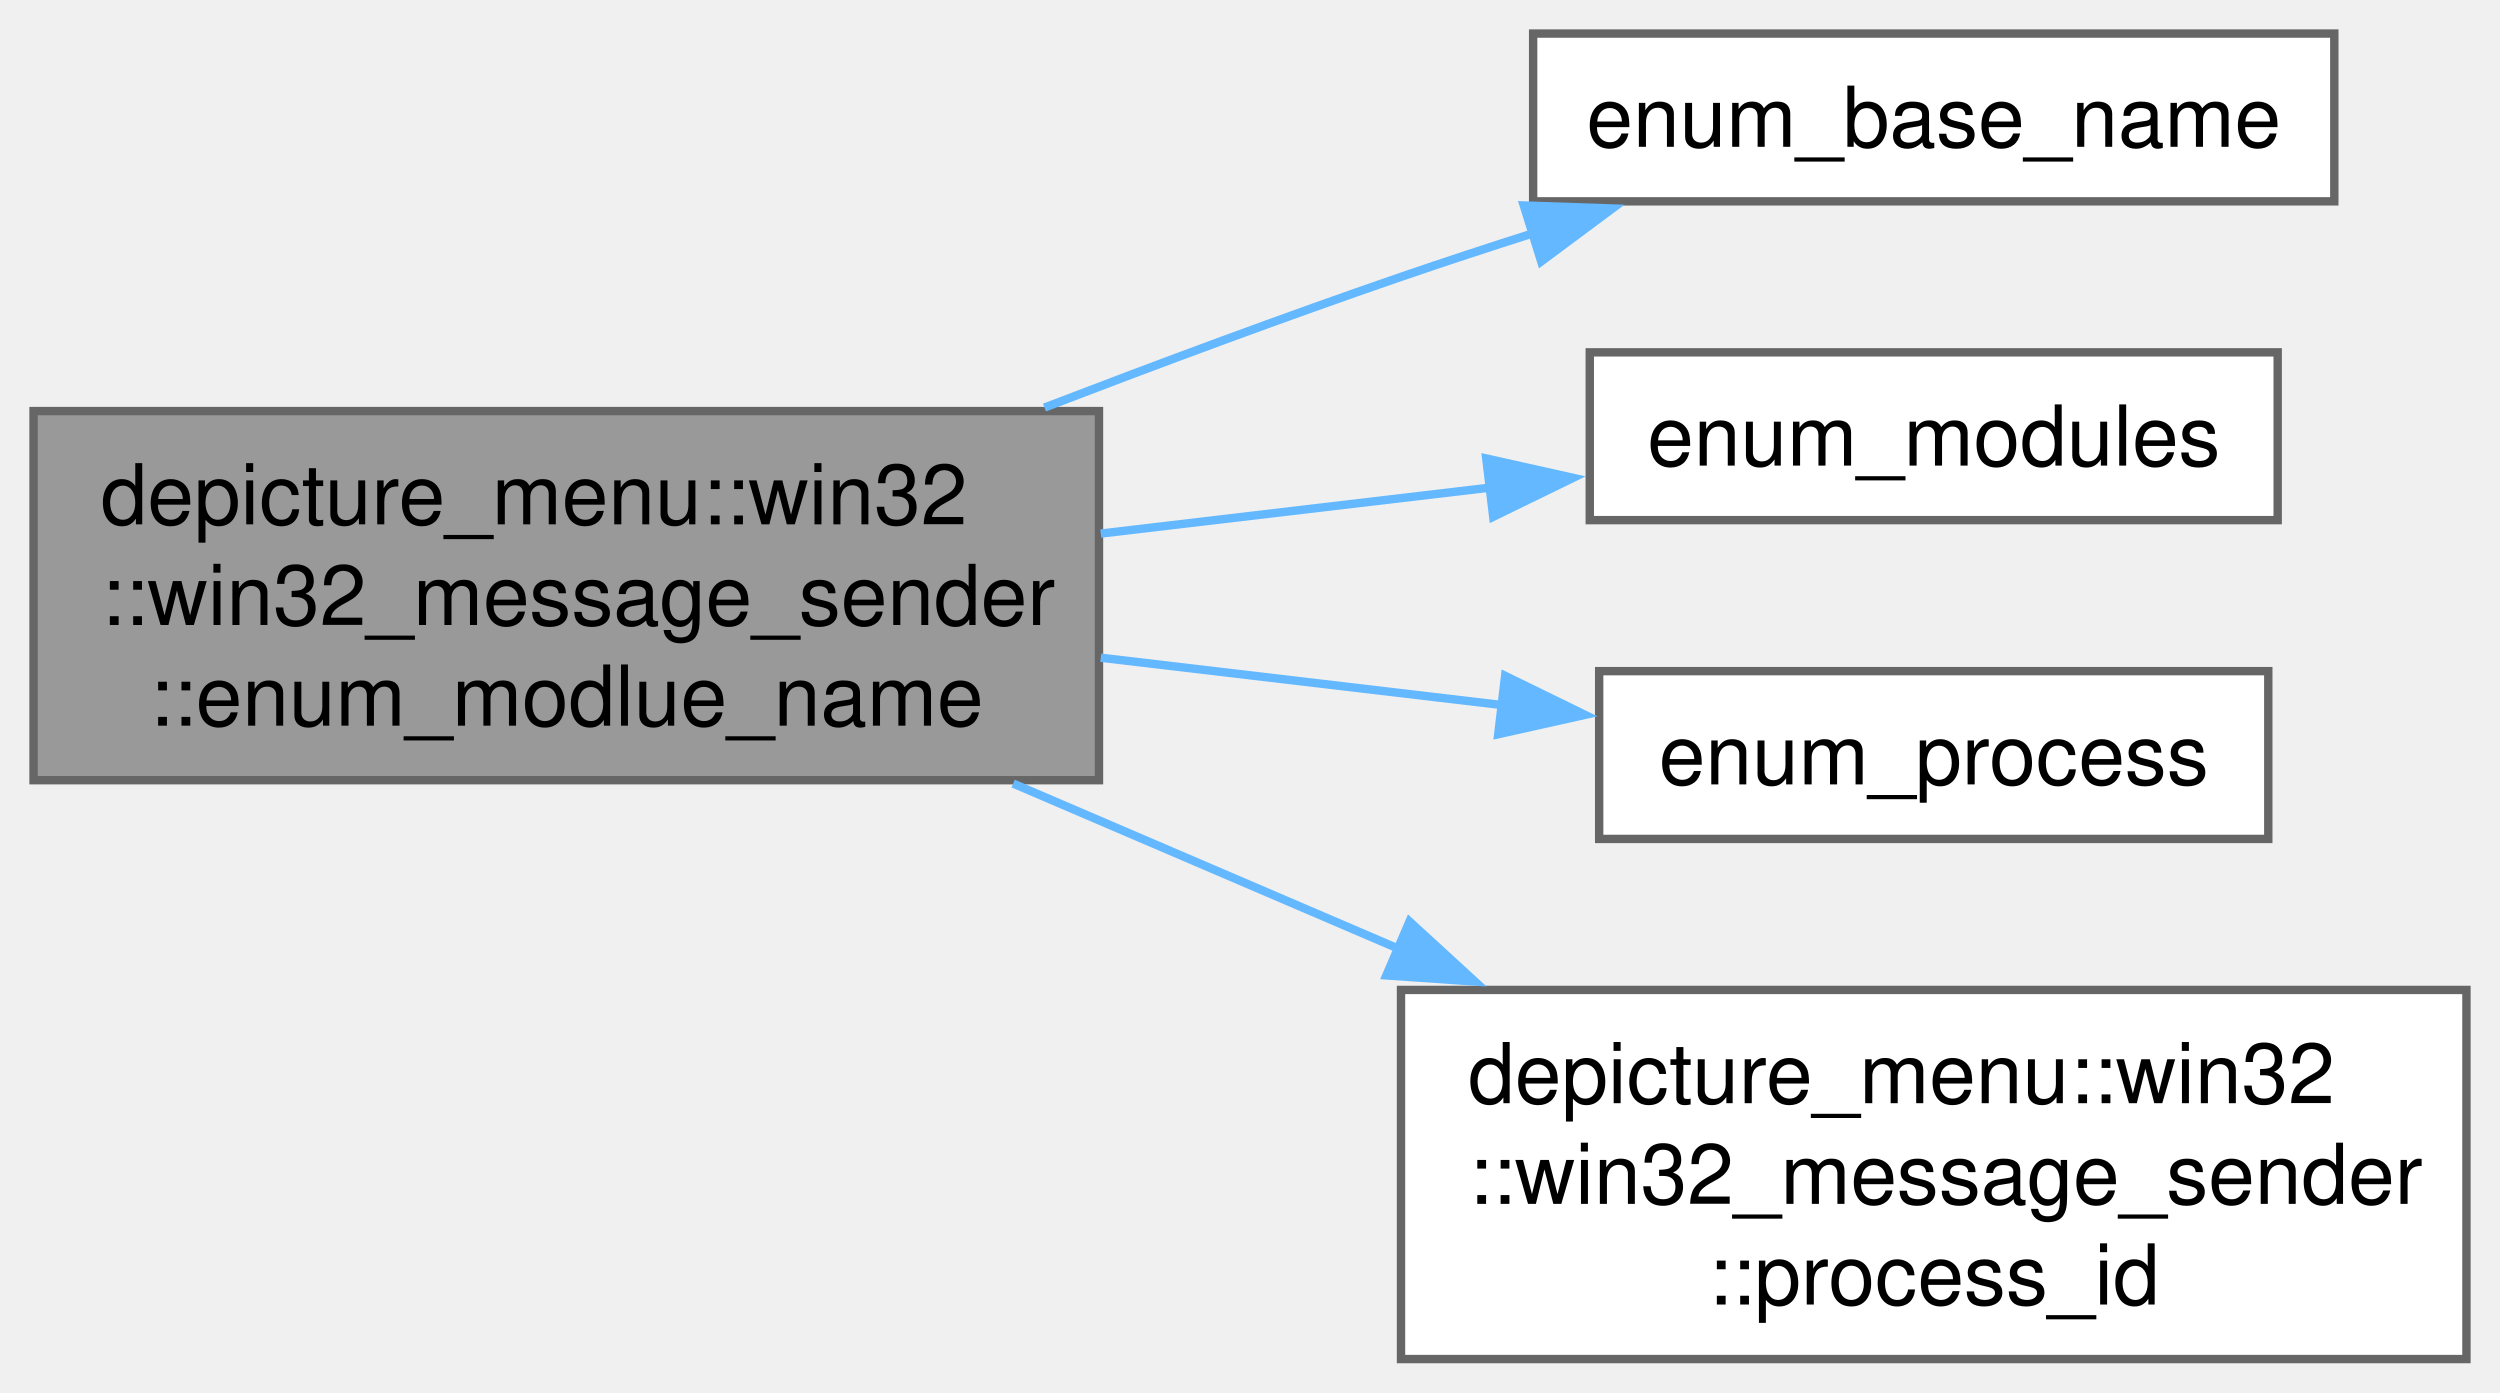
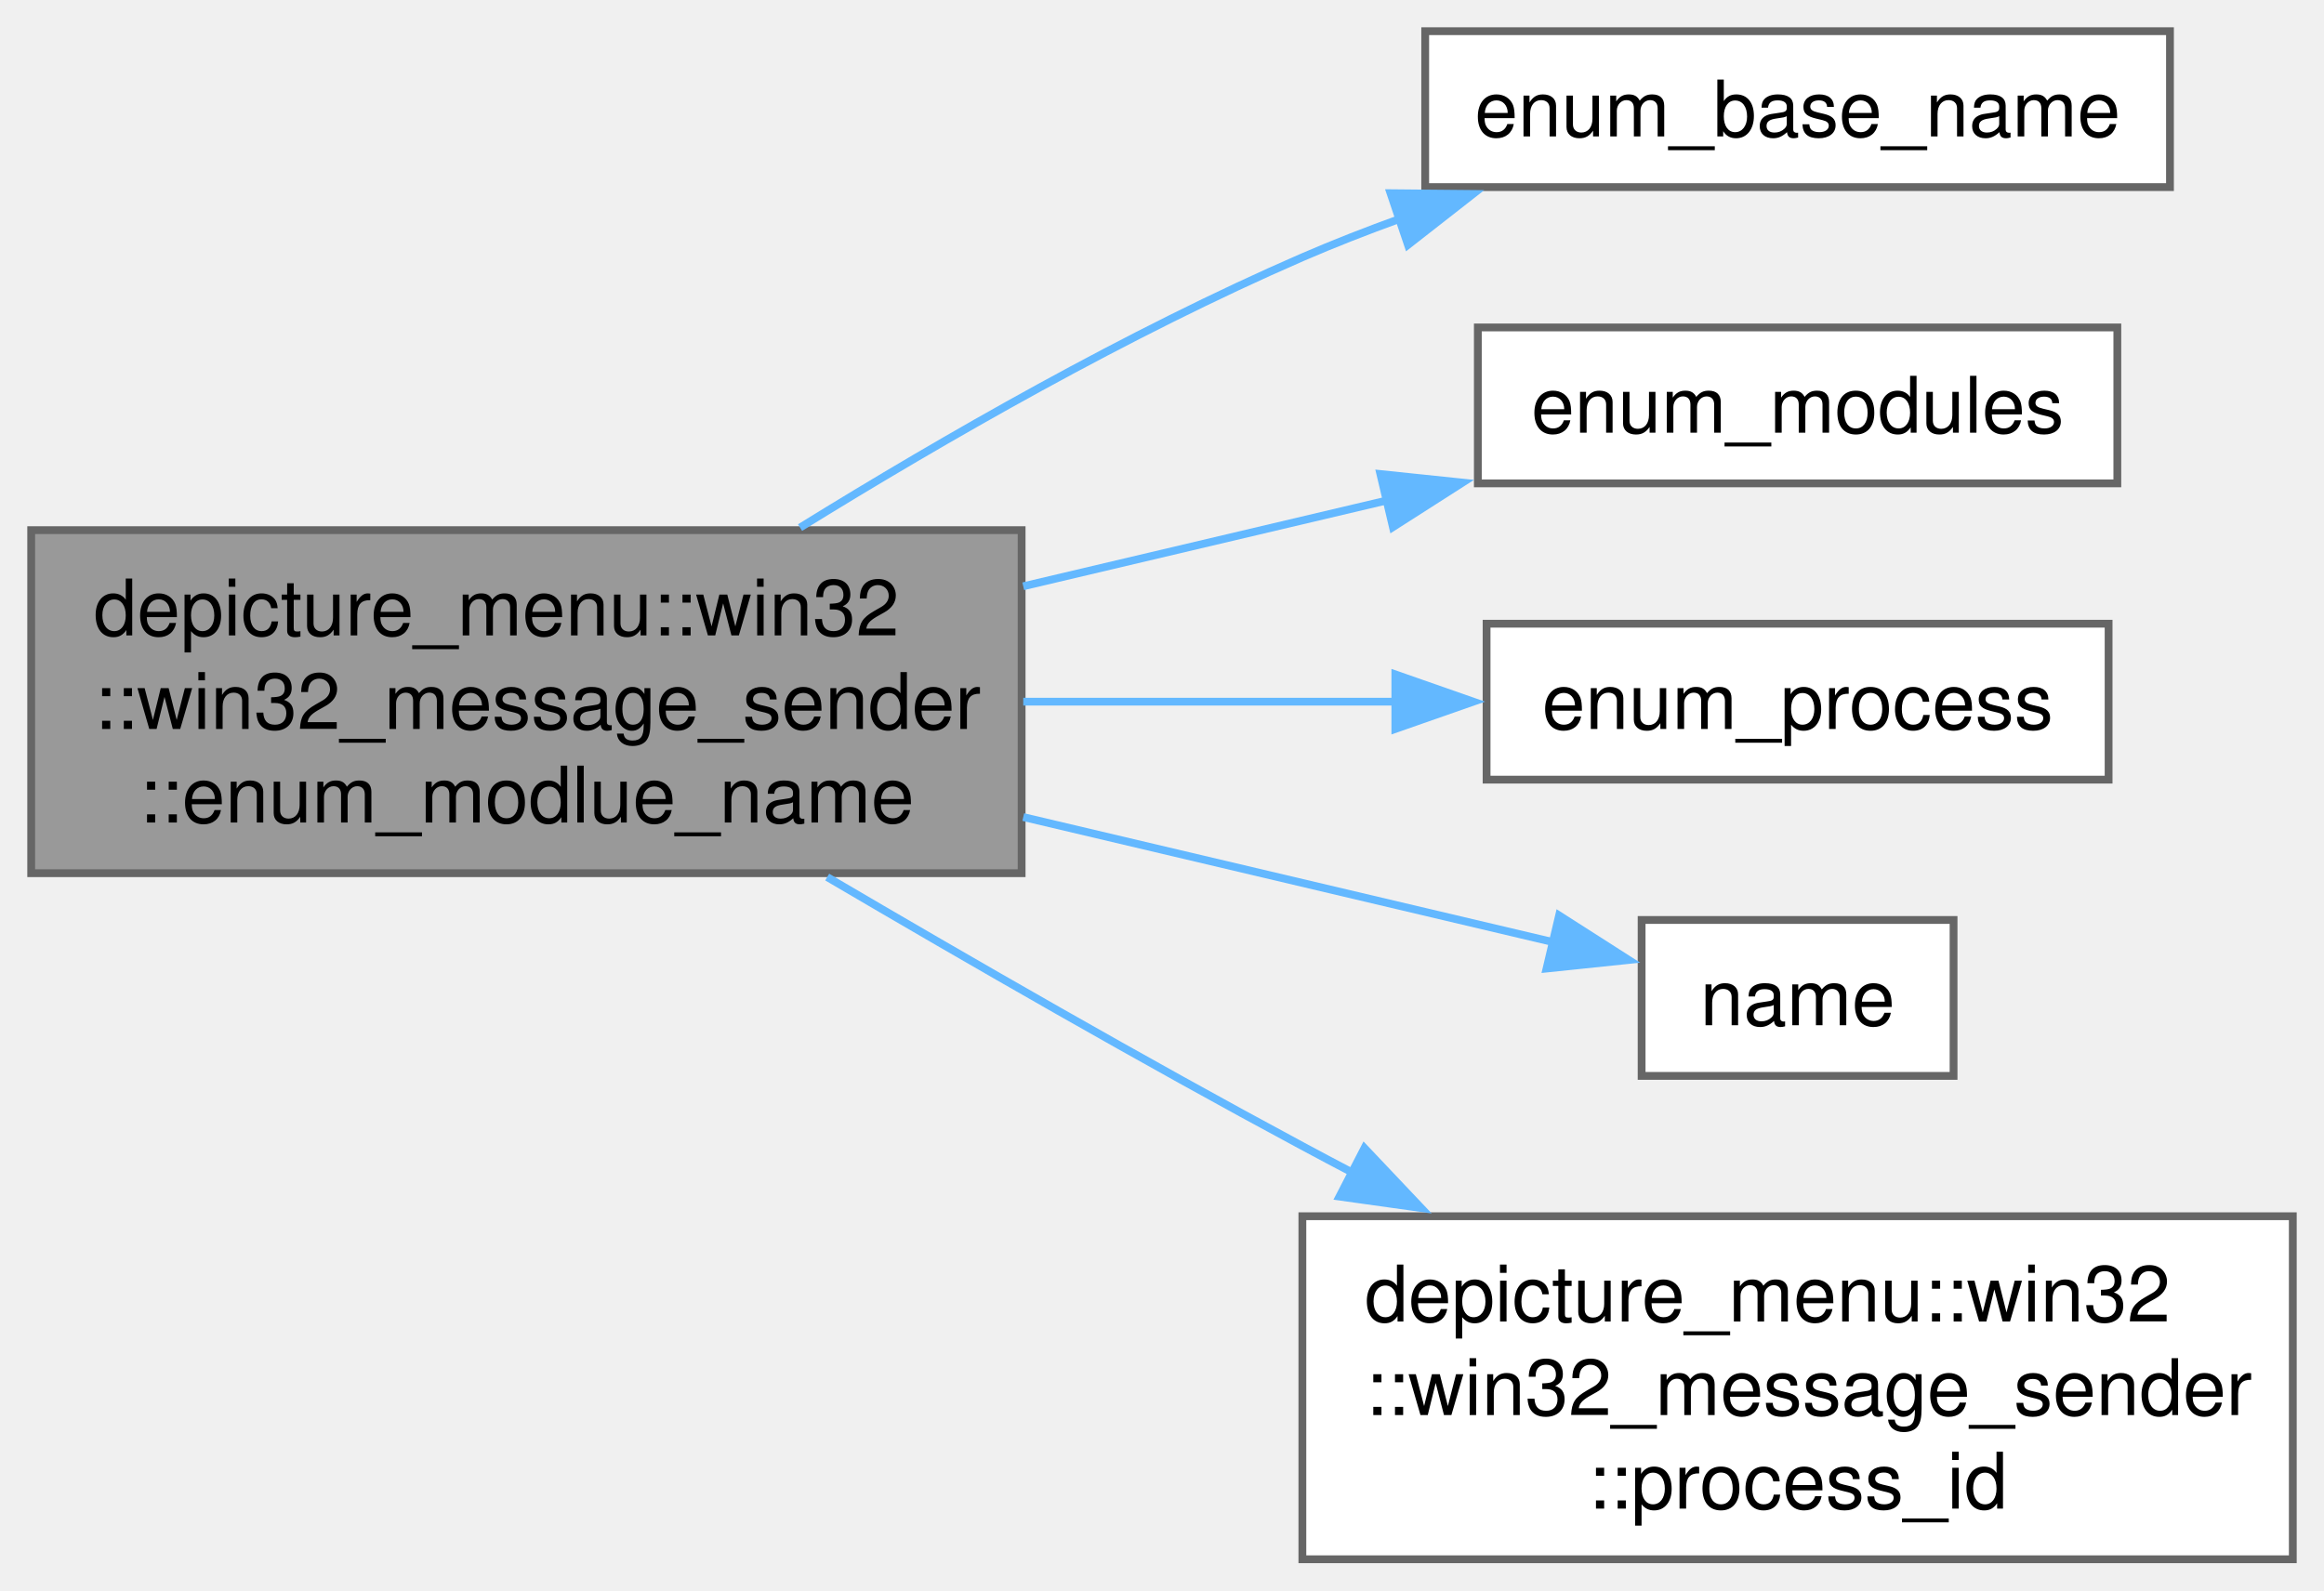
- <svg xmlns="http://www.w3.org/2000/svg" xmlns:xlink="http://www.w3.org/1999/xlink" width="298pt" height="166pt" viewBox="0.00 0.00 298.00 166.00">
-   <g id="graph0" class="graph" transform="scale(1 1) rotate(0) translate(4 162)">
+ <svg xmlns="http://www.w3.org/2000/svg" xmlns:xlink="http://www.w3.org/1999/xlink" width="298pt" height="204pt" viewBox="0.00 0.00 298.00 204.00">
+   <g id="graph0" class="graph" transform="scale(1 1) rotate(0) translate(4 200)">
    <g id="Node000001" class="node">
      <g id="a_Node000001">
        <a xlink:title=" ">
-           <polygon fill="#999999" stroke="#666666" points="127,-113 0,-113 0,-69 127,-69 127,-113" />
-           <text xml:space="preserve" text-anchor="start" x="8" y="-99.5" font-family="Helvetica,sans-Serif" font-size="10.00">depicture_menu::win32</text>
-           <text xml:space="preserve" text-anchor="start" x="8" y="-87.5" font-family="Helvetica,sans-Serif" font-size="10.00">::win32_message_sender</text>
-           <text xml:space="preserve" text-anchor="middle" x="63.5" y="-75.5" font-family="Helvetica,sans-Serif" font-size="10.00">::enum_modlue_name</text>
+           <polygon fill="#999999" stroke="#666666" points="127,-132 0,-132 0,-88 127,-88 127,-132" />
+           <text xml:space="preserve" text-anchor="start" x="8" y="-118.5" font-family="Helvetica,sans-Serif" font-size="10.00">depicture_menu::win32</text>
+           <text xml:space="preserve" text-anchor="start" x="8" y="-106.5" font-family="Helvetica,sans-Serif" font-size="10.00">::win32_message_sender</text>
+           <text xml:space="preserve" text-anchor="middle" x="63.5" y="-94.5" font-family="Helvetica,sans-Serif" font-size="10.00">::enum_modlue_name</text>
        </a>
      </g>
    </g>
    <g id="Node000002" class="node">
      <g id="a_Node000002">
-         <a xlink:href="win32__message__sender_8cpp.html#a40f88dba0774eea21e0bec460ff69d4f" target="_top" xlink:title=" ">
-           <polygon fill="white" stroke="#666666" points="274.25,-158 178.75,-158 178.75,-138 274.25,-138 274.25,-158" />
-           <text xml:space="preserve" text-anchor="middle" x="226.5" y="-144.5" font-family="Helvetica,sans-Serif" font-size="10.00">enum_base_name</text>
+         <a xlink:href="win32_2win32__message__sender_8cpp.html#a40f88dba0774eea21e0bec460ff69d4f" target="_top" xlink:title=" ">
+           <polygon fill="white" stroke="#666666" points="274.25,-196 178.75,-196 178.75,-176 274.25,-176 274.25,-196" />
+           <text xml:space="preserve" text-anchor="middle" x="226.5" y="-182.5" font-family="Helvetica,sans-Serif" font-size="10.00">enum_base_name</text>
        </a>
      </g>
    </g>
    <g id="edge1_Node000001_Node000002" class="edge">
      <g id="a_edge1_Node000001_Node000002">
        <a xlink:title=" ">
-           <path fill="none" stroke="#63b8ff" d="M120.5,-113.42C134.32,-118.72 149.14,-124.23 163,-129 168.09,-130.75 173.45,-132.51 178.79,-134.21" />
-           <polygon fill="#63b8ff" stroke="#63b8ff" points="177.63,-137.51 188.21,-137.15 179.71,-130.83 177.63,-137.51" />
+           <path fill="none" stroke="#63b8ff" d="M98.59,-132.33C117.1,-143.78 140.71,-157.32 163,-167 167.04,-168.75 171.29,-170.41 175.6,-171.97" />
+           <polygon fill="#63b8ff" stroke="#63b8ff" points="174.3,-175.22 184.89,-175.12 176.54,-168.59 174.3,-175.22" />
        </a>
      </g>
    </g>
    <g id="Node000003" class="node">
      <g id="a_Node000003">
-         <a xlink:href="win32__message__sender_8cpp.html#adbd1d8df045fdb48eb294b9717bf1eea" target="_top" xlink:title=" ">
-           <polygon fill="white" stroke="#666666" points="267.5,-120 185.5,-120 185.5,-100 267.5,-100 267.5,-120" />
-           <text xml:space="preserve" text-anchor="middle" x="226.5" y="-106.5" font-family="Helvetica,sans-Serif" font-size="10.00">enum_modules</text>
+         <a xlink:href="win32_2win32__message__sender_8cpp.html#adbd1d8df045fdb48eb294b9717bf1eea" target="_top" xlink:title=" ">
+           <polygon fill="white" stroke="#666666" points="267.5,-158 185.5,-158 185.5,-138 267.5,-138 267.5,-158" />
+           <text xml:space="preserve" text-anchor="middle" x="226.5" y="-144.5" font-family="Helvetica,sans-Serif" font-size="10.00">enum_modules</text>
        </a>
      </g>
    </g>
    <g id="edge2_Node000001_Node000003" class="edge">
      <g id="a_edge2_Node000001_Node000003">
        <a xlink:title=" ">
-           <path fill="none" stroke="#63b8ff" d="M127.21,-98.4C142.69,-100.23 159.09,-102.16 173.97,-103.92" />
-           <polygon fill="#63b8ff" stroke="#63b8ff" points="173.16,-107.35 183.51,-105.04 173.99,-100.4 173.16,-107.35" />
+           <path fill="none" stroke="#63b8ff" d="M127.21,-124.8C142.69,-128.45 159.09,-132.33 173.97,-135.84" />
+           <polygon fill="#63b8ff" stroke="#63b8ff" points="173,-139.2 183.54,-138.1 174.61,-132.39 173,-139.2" />
        </a>
      </g>
    </g>
    <g id="Node000004" class="node">
      <g id="a_Node000004">
-         <a xlink:href="win32__message__sender_8cpp.html#a38e7ea2a8a9521cfddb3c06644c7d920" target="_top" xlink:title=" ">
-           <polygon fill="white" stroke="#666666" points="266.38,-82 186.62,-82 186.62,-62 266.38,-62 266.38,-82" />
-           <text xml:space="preserve" text-anchor="middle" x="226.5" y="-68.5" font-family="Helvetica,sans-Serif" font-size="10.00">enum_process</text>
+         <a xlink:href="win32_2win32__message__sender_8cpp.html#a38e7ea2a8a9521cfddb3c06644c7d920" target="_top" xlink:title=" ">
+           <polygon fill="white" stroke="#666666" points="266.38,-120 186.62,-120 186.62,-100 266.38,-100 266.38,-120" />
+           <text xml:space="preserve" text-anchor="middle" x="226.5" y="-106.5" font-family="Helvetica,sans-Serif" font-size="10.00">enum_process</text>
        </a>
      </g>
    </g>
    <g id="edge3_Node000001_Node000004" class="edge">
      <g id="a_edge3_Node000001_Node000004">
        <a xlink:title=" ">
-           <path fill="none" stroke="#63b8ff" d="M127.21,-83.6C143.11,-81.72 159.98,-79.73 175.18,-77.94" />
-           <polygon fill="#63b8ff" stroke="#63b8ff" points="175.41,-81.44 184.93,-76.79 174.59,-74.48 175.41,-81.44" />
+           <path fill="none" stroke="#63b8ff" d="M127.21,-110C143.11,-110 159.98,-110 175.18,-110" />
+           <polygon fill="#63b8ff" stroke="#63b8ff" points="174.92,-113.5 184.92,-110 174.92,-106.5 174.92,-113.5" />
        </a>
      </g>
    </g>
    <g id="Node000005" class="node">
      <g id="a_Node000005">
+         <a xlink:href="_test_config_view_presenter_8cpp.html#a21b35e47ac3d8358063ede6968e59eaa" target="_top" xlink:title=" ">
+           <polygon fill="white" stroke="#666666" points="246.5,-82 206.5,-82 206.5,-62 246.5,-62 246.5,-82" />
+           <text xml:space="preserve" text-anchor="middle" x="226.5" y="-68.5" font-family="Helvetica,sans-Serif" font-size="10.00">name</text>
+         </a>
+       </g>
+     </g>
+     <g id="edge4_Node000001_Node000005" class="edge">
+       <g id="a_edge4_Node000001_Node000005">
+         <a xlink:title=" ">
+           <path fill="none" stroke="#63b8ff" d="M127.21,-95.2C150.61,-89.68 176.11,-83.66 195.28,-79.13" />
+           <polygon fill="#63b8ff" stroke="#63b8ff" points="195.92,-82.58 204.85,-76.87 194.31,-75.77 195.92,-82.58" />
+         </a>
+       </g>
+     </g>
+     <g id="Node000006" class="node">
+       <g id="a_Node000006">
        <a xlink:href="structdepicture__menu_1_1win32_1_1win32__message__sender.html#aeba55c5db7beb8f9768711ce0f057c2d" target="_top" xlink:title=" ">
          <polygon fill="white" stroke="#666666" points="290,-44 163,-44 163,0 290,0 290,-44" />
          <text xml:space="preserve" text-anchor="start" x="171" y="-30.5" font-family="Helvetica,sans-Serif" font-size="10.00">depicture_menu::win32</text>
          <text xml:space="preserve" text-anchor="start" x="171" y="-18.5" font-family="Helvetica,sans-Serif" font-size="10.00">::win32_message_sender</text>
          <text xml:space="preserve" text-anchor="middle" x="226.5" y="-6.5" font-family="Helvetica,sans-Serif" font-size="10.00">::process_id</text>
        </a>
      </g>
    </g>
-     <g id="edge4_Node000001_Node000005" class="edge">
-       <g id="a_edge4_Node000001_Node000005">
+     <g id="edge5_Node000001_Node000006" class="edge">
+       <g id="a_edge5_Node000001_Node000006">
        <a xlink:title=" ">
-           <path fill="none" stroke="#63b8ff" d="M116.77,-68.6C131.47,-62.3 147.6,-55.38 162.84,-48.85" />
-           <polygon fill="#63b8ff" stroke="#63b8ff" points="164.01,-52.16 171.82,-45 161.25,-45.73 164.01,-52.16" />
+           <path fill="none" stroke="#63b8ff" d="M102.07,-87.5C120.31,-76.78 142.63,-63.93 163,-53 165.08,-51.88 167.21,-50.75 169.37,-49.62" />
+           <polygon fill="#63b8ff" stroke="#63b8ff" points="170.96,-52.74 178.24,-45.05 167.75,-46.52 170.96,-52.74" />
        </a>
      </g>
    </g>
  </g>
</svg>
